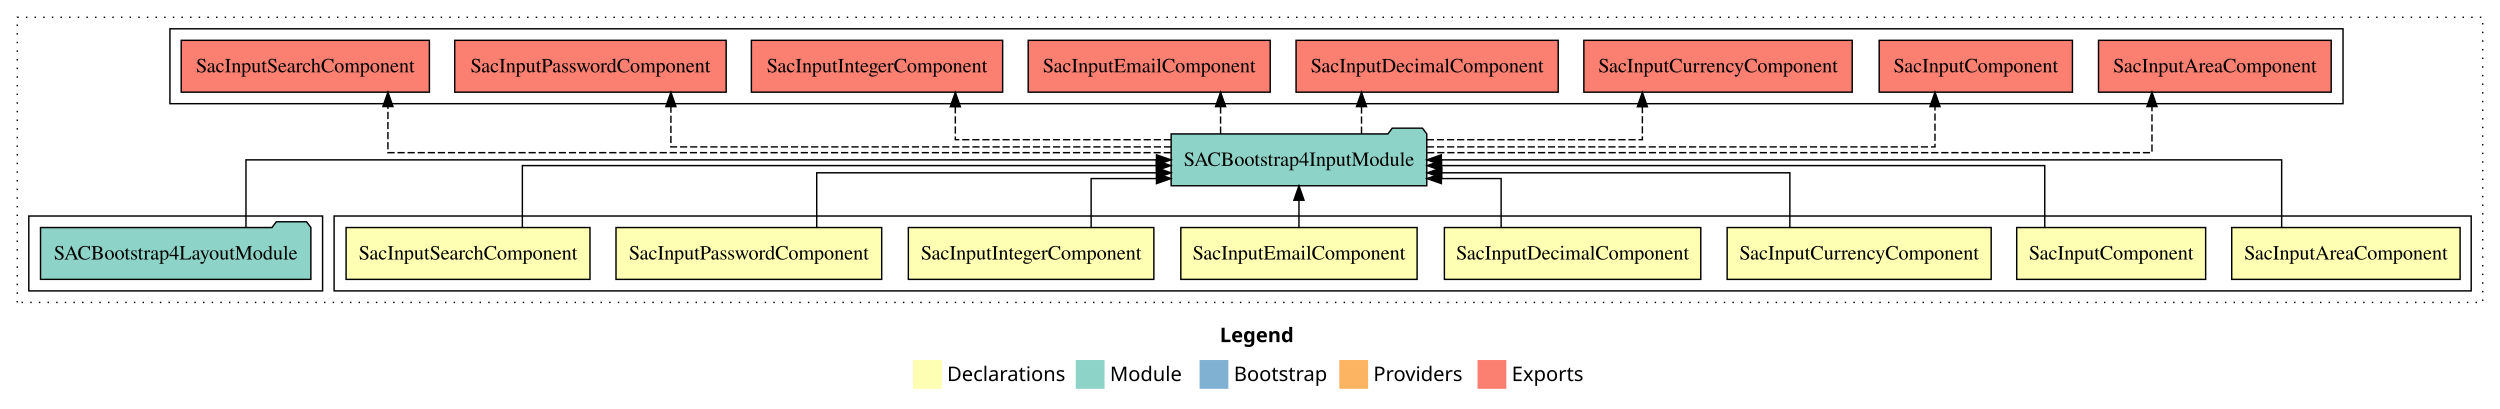
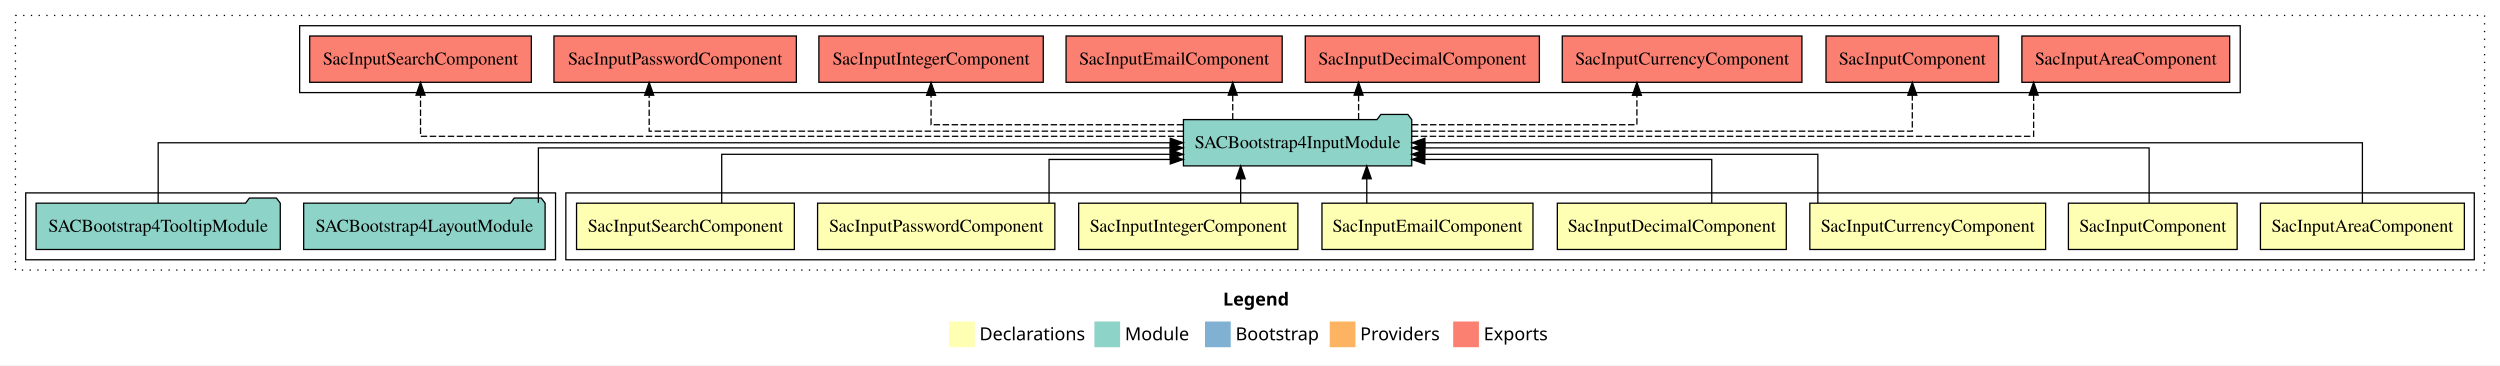
- <svg xmlns="http://www.w3.org/2000/svg" width="1736pt" height="284pt" viewBox="0.00 0.00 1736.00 284.00">
+ <svg xmlns="http://www.w3.org/2000/svg" width="1944pt" height="284pt" viewBox="0.00 0.00 1944.00 284.00">
  <g id="graph0" class="graph" transform="scale(1 1) rotate(0) translate(4 280)">
-     <polygon fill="white" stroke="transparent" points="-4,4 -4,-280 1732,-280 1732,4 -4,4" />
-     <text text-anchor="start" x="843.01" y="-42.4" font-family="Times-12" font-weight="bold" font-size="14.00">Legend</text>
-     <polygon fill="#ffffb3" stroke="transparent" points="630,-10 630,-30 650,-30 650,-10 630,-10" />
-     <text text-anchor="start" x="653.63" y="-15.4" font-family="Times-12" font-size="14.00">  Declarations</text>
-     <polygon fill="#8dd3c7" stroke="transparent" points="743,-10 743,-30 763,-30 763,-10 743,-10" />
-     <text text-anchor="start" x="766.73" y="-15.4" font-family="Times-12" font-size="14.00">  Module</text>
-     <polygon fill="#80b1d3" stroke="transparent" points="829,-10 829,-30 849,-30 849,-10 829,-10" />
-     <text text-anchor="start" x="852.78" y="-15.4" font-family="Times-12" font-size="14.00">  Bootstrap</text>
-     <polygon fill="#fdb462" stroke="transparent" points="926,-10 926,-30 946,-30 946,-10 926,-10" />
-     <text text-anchor="start" x="949.67" y="-15.4" font-family="Times-12" font-size="14.00">  Providers</text>
-     <polygon fill="#fb8072" stroke="transparent" points="1022,-10 1022,-30 1042,-30 1042,-10 1022,-10" />
-     <text text-anchor="start" x="1045.73" y="-15.4" font-family="Times-12" font-size="14.00">  Exports</text>
+     <polygon fill="white" stroke="transparent" points="-4,4 -4,-280 1940,-280 1940,4 -4,4" />
+     <text text-anchor="start" x="947.01" y="-42.4" font-family="Times-12" font-weight="bold" font-size="14.00">Legend</text>
+     <polygon fill="#ffffb3" stroke="transparent" points="734,-10 734,-30 754,-30 754,-10 734,-10" />
+     <text text-anchor="start" x="757.63" y="-15.4" font-family="Times-12" font-size="14.00">  Declarations</text>
+     <polygon fill="#8dd3c7" stroke="transparent" points="847,-10 847,-30 867,-30 867,-10 847,-10" />
+     <text text-anchor="start" x="870.73" y="-15.4" font-family="Times-12" font-size="14.00">  Module</text>
+     <polygon fill="#80b1d3" stroke="transparent" points="933,-10 933,-30 953,-30 953,-10 933,-10" />
+     <text text-anchor="start" x="956.78" y="-15.4" font-family="Times-12" font-size="14.00">  Bootstrap</text>
+     <polygon fill="#fdb462" stroke="transparent" points="1030,-10 1030,-30 1050,-30 1050,-10 1030,-10" />
+     <text text-anchor="start" x="1053.67" y="-15.4" font-family="Times-12" font-size="14.00">  Providers</text>
+     <polygon fill="#fb8072" stroke="transparent" points="1126,-10 1126,-30 1146,-30 1146,-10 1126,-10" />
+     <text text-anchor="start" x="1149.73" y="-15.4" font-family="Times-12" font-size="14.00">  Exports</text>
    <g id="clust1" class="cluster">
-       <polygon fill="none" stroke="black" stroke-dasharray="1,5" points="8,-70 8,-268 1720,-268 1720,-70 8,-70" />
+       <polygon fill="none" stroke="black" stroke-dasharray="1,5" points="8,-70 8,-268 1928,-268 1928,-70 8,-70" />
    </g>
    <g id="clust2" class="cluster">
-       <polygon fill="none" stroke="black" points="228,-78 228,-130 1712,-130 1712,-78 228,-78" />
+       <polygon fill="none" stroke="black" points="436,-78 436,-130 1920,-130 1920,-78 436,-78" />
+     </g>
+     <g id="clust12" class="cluster">
+       <polygon fill="none" stroke="black" points="229,-208 229,-260 1738,-260 1738,-208 229,-208" />
    </g>
    <g id="clust11" class="cluster">
-       <polygon fill="none" stroke="black" points="16,-78 16,-130 220,-130 220,-78 16,-78" />
-     </g>
-     <g id="clust12" class="cluster">
-       <polygon fill="none" stroke="black" points="114,-208 114,-260 1623,-260 1623,-208 114,-208" />
+       <polygon fill="none" stroke="black" points="16,-78 16,-130 428,-130 428,-78 16,-78" />
    </g>
    <g id="node1" class="node">
-       <polygon fill="#ffffb3" stroke="black" points="1704.29,-122 1545.71,-122 1545.71,-86 1704.29,-86 1704.29,-122" />
-       <text text-anchor="middle" x="1625" y="-99.8" font-family="Times,serif" font-size="14.00">SacInputAreaComponent</text>
+       <polygon fill="#ffffb3" stroke="black" points="1912.29,-122 1753.71,-122 1753.71,-86 1912.29,-86 1912.29,-122" />
+       <text text-anchor="middle" x="1833" y="-99.8" font-family="Times,serif" font-size="14.00">SacInputAreaComponent</text>
    </g>
    <g id="node9" class="node">
-       <polygon fill="#8dd3c7" stroke="black" points="986.76,-187 983.76,-191 962.76,-191 959.76,-187 809.24,-187 809.24,-151 986.76,-151 986.76,-187" />
-       <text text-anchor="middle" x="898" y="-164.8" font-family="Times,serif" font-size="14.00">SACBootstrap4InputModule</text>
+       <polygon fill="#8dd3c7" stroke="black" points="1093.76,-187 1090.76,-191 1069.76,-191 1066.76,-187 916.24,-187 916.24,-151 1093.76,-151 1093.76,-187" />
+       <text text-anchor="middle" x="1005" y="-164.8" font-family="Times,serif" font-size="14.00">SACBootstrap4InputModule</text>
    </g>
    <g id="edge1" class="edge">
-       <path fill="none" stroke="black" d="M1580.38,-122.11C1580.38,-141.34 1580.38,-169 1580.38,-169 1580.38,-169 996.86,-169 996.86,-169" />
-       <polygon fill="black" stroke="black" points="996.86,-165.5 986.86,-169 996.86,-172.5 996.86,-165.5" />
+       <path fill="none" stroke="black" d="M1833,-122.11C1833,-141.34 1833,-169 1833,-169 1833,-169 1104,-169 1104,-169" />
+       <polygon fill="black" stroke="black" points="1104,-165.5 1094,-169 1104,-172.5 1104,-165.5" />
    </g>
    <g id="node2" class="node">
-       <polygon fill="#ffffb3" stroke="black" points="1527.6,-122 1396.4,-122 1396.4,-86 1527.6,-86 1527.6,-122" />
-       <text text-anchor="middle" x="1462" y="-99.8" font-family="Times,serif" font-size="14.00">SacInputComponent</text>
+       <polygon fill="#ffffb3" stroke="black" points="1735.6,-122 1604.4,-122 1604.4,-86 1735.6,-86 1735.6,-122" />
+       <text text-anchor="middle" x="1670" y="-99.8" font-family="Times,serif" font-size="14.00">SacInputComponent</text>
    </g>
    <g id="edge2" class="edge">
-       <path fill="none" stroke="black" d="M1415.88,-122.3C1415.88,-140.27 1415.88,-165 1415.88,-165 1415.88,-165 997.03,-165 997.03,-165" />
-       <polygon fill="black" stroke="black" points="997.03,-161.5 987.03,-165 997.03,-168.5 997.03,-161.5" />
+       <path fill="none" stroke="black" d="M1667.17,-122.3C1667.17,-140.27 1667.17,-165 1667.17,-165 1667.17,-165 1103.96,-165 1103.96,-165" />
+       <polygon fill="black" stroke="black" points="1103.96,-161.5 1093.96,-165 1103.96,-168.5 1103.96,-161.5" />
    </g>
    <g id="node3" class="node">
-       <polygon fill="#ffffb3" stroke="black" points="1378.68,-122 1195.32,-122 1195.32,-86 1378.68,-86 1378.68,-122" />
-       <text text-anchor="middle" x="1287" y="-99.8" font-family="Times,serif" font-size="14.00">SacInputCurrencyComponent</text>
+       <polygon fill="#ffffb3" stroke="black" points="1586.68,-122 1403.32,-122 1403.32,-86 1586.68,-86 1586.68,-122" />
+       <text text-anchor="middle" x="1495" y="-99.8" font-family="Times,serif" font-size="14.00">SacInputCurrencyComponent</text>
    </g>
    <g id="edge3" class="edge">
-       <path fill="none" stroke="black" d="M1238.88,-122.03C1238.88,-138.4 1238.88,-160 1238.88,-160 1238.88,-160 997.12,-160 997.12,-160" />
-       <polygon fill="black" stroke="black" points="997.12,-156.5 987.12,-160 997.12,-163.5 997.12,-156.5" />
+       <path fill="none" stroke="black" d="M1409.56,-122.03C1409.56,-138.4 1409.56,-160 1409.56,-160 1409.56,-160 1103.78,-160 1103.78,-160" />
+       <polygon fill="black" stroke="black" points="1103.78,-156.5 1093.78,-160 1103.78,-163.5 1103.78,-156.5" />
    </g>
    <g id="node4" class="node">
-       <polygon fill="#ffffb3" stroke="black" points="1177.02,-122 998.98,-122 998.98,-86 1177.02,-86 1177.02,-122" />
-       <text text-anchor="middle" x="1088" y="-99.8" font-family="Times,serif" font-size="14.00">SacInputDecimalComponent</text>
+       <polygon fill="#ffffb3" stroke="black" points="1385.02,-122 1206.98,-122 1206.98,-86 1385.02,-86 1385.02,-122" />
+       <text text-anchor="middle" x="1296" y="-99.8" font-family="Times,serif" font-size="14.00">SacInputDecimalComponent</text>
    </g>
    <g id="edge4" class="edge">
-       <path fill="none" stroke="black" d="M1038.38,-122.19C1038.38,-137.18 1038.38,-156 1038.38,-156 1038.38,-156 996.9,-156 996.9,-156" />
-       <polygon fill="black" stroke="black" points="996.9,-152.5 986.9,-156 996.9,-159.5 996.9,-152.5" />
+       <path fill="none" stroke="black" d="M1327.06,-122.19C1327.06,-137.18 1327.06,-156 1327.06,-156 1327.06,-156 1103.86,-156 1103.86,-156" />
+       <polygon fill="black" stroke="black" points="1103.86,-152.5 1093.86,-156 1103.86,-159.5 1103.86,-152.5" />
    </g>
    <g id="node5" class="node">
-       <polygon fill="#ffffb3" stroke="black" points="980.04,-122 815.96,-122 815.96,-86 980.04,-86 980.04,-122" />
-       <text text-anchor="middle" x="898" y="-99.8" font-family="Times,serif" font-size="14.00">SacInputEmailComponent</text>
+       <polygon fill="#ffffb3" stroke="black" points="1188.04,-122 1023.96,-122 1023.96,-86 1188.04,-86 1188.04,-122" />
+       <text text-anchor="middle" x="1106" y="-99.8" font-family="Times,serif" font-size="14.00">SacInputEmailComponent</text>
    </g>
    <g id="edge5" class="edge">
-       <path fill="none" stroke="black" d="M898,-122.11C898,-122.11 898,-140.99 898,-140.99" />
-       <polygon fill="black" stroke="black" points="894.5,-140.99 898,-150.99 901.5,-140.99 894.5,-140.99" />
+       <path fill="none" stroke="black" d="M1058.81,-122.11C1058.81,-122.11 1058.81,-140.99 1058.81,-140.99" />
+       <polygon fill="black" stroke="black" points="1055.31,-140.99 1058.81,-150.99 1062.31,-140.99 1055.31,-140.99" />
    </g>
    <g id="node6" class="node">
-       <polygon fill="#ffffb3" stroke="black" points="797.24,-122 626.76,-122 626.76,-86 797.24,-86 797.24,-122" />
-       <text text-anchor="middle" x="712" y="-99.8" font-family="Times,serif" font-size="14.00">SacInputIntegerComponent</text>
+       <polygon fill="#ffffb3" stroke="black" points="1005.24,-122 834.76,-122 834.76,-86 1005.24,-86 1005.24,-122" />
+       <text text-anchor="middle" x="920" y="-99.8" font-family="Times,serif" font-size="14.00">SacInputIntegerComponent</text>
    </g>
    <g id="edge6" class="edge">
-       <path fill="none" stroke="black" d="M753.68,-122.19C753.68,-137.18 753.68,-156 753.68,-156 753.68,-156 799.06,-156 799.06,-156" />
-       <polygon fill="black" stroke="black" points="799.06,-159.5 809.06,-156 799.06,-152.5 799.06,-159.5" />
+       <path fill="none" stroke="black" d="M960.74,-122.11C960.74,-122.11 960.74,-140.99 960.74,-140.99" />
+       <polygon fill="black" stroke="black" points="957.24,-140.99 960.74,-150.99 964.24,-140.99 957.24,-140.99" />
    </g>
    <g id="node7" class="node">
-       <polygon fill="#ffffb3" stroke="black" points="608.25,-122 423.75,-122 423.75,-86 608.25,-86 608.25,-122" />
-       <text text-anchor="middle" x="516" y="-99.8" font-family="Times,serif" font-size="14.00">SacInputPasswordComponent</text>
+       <polygon fill="#ffffb3" stroke="black" points="816.25,-122 631.75,-122 631.75,-86 816.25,-86 816.25,-122" />
+       <text text-anchor="middle" x="724" y="-99.8" font-family="Times,serif" font-size="14.00">SacInputPasswordComponent</text>
    </g>
    <g id="edge7" class="edge">
-       <path fill="none" stroke="black" d="M563.13,-122.03C563.13,-138.4 563.13,-160 563.13,-160 563.13,-160 799.14,-160 799.14,-160" />
-       <polygon fill="black" stroke="black" points="799.14,-163.5 809.14,-160 799.14,-156.5 799.14,-163.5" />
+       <path fill="none" stroke="black" d="M811.75,-122.19C811.75,-137.18 811.75,-156 811.75,-156 811.75,-156 906.01,-156 906.01,-156" />
+       <polygon fill="black" stroke="black" points="906.01,-159.5 916.01,-156 906.01,-152.5 906.01,-159.5" />
    </g>
    <g id="node8" class="node">
-       <polygon fill="#ffffb3" stroke="black" points="405.68,-122 236.32,-122 236.32,-86 405.68,-86 405.68,-122" />
-       <text text-anchor="middle" x="321" y="-99.8" font-family="Times,serif" font-size="14.00">SacInputSearchComponent</text>
+       <polygon fill="#ffffb3" stroke="black" points="613.68,-122 444.32,-122 444.32,-86 613.68,-86 613.68,-122" />
+       <text text-anchor="middle" x="529" y="-99.8" font-family="Times,serif" font-size="14.00">SacInputSearchComponent</text>
    </g>
    <g id="edge8" class="edge">
-       <path fill="none" stroke="black" d="M358.73,-122.3C358.73,-140.27 358.73,-165 358.73,-165 358.73,-165 798.95,-165 798.95,-165" />
-       <polygon fill="black" stroke="black" points="798.95,-168.5 808.95,-165 798.95,-161.5 798.95,-168.5" />
+       <path fill="none" stroke="black" d="M557.2,-122.03C557.2,-138.4 557.2,-160 557.2,-160 557.2,-160 905.99,-160 905.99,-160" />
+       <polygon fill="black" stroke="black" points="905.99,-163.5 915.99,-160 905.99,-156.5 905.99,-163.5" />
+     </g>
+     <g id="node12" class="node">
+       <polygon fill="#fb8072" stroke="black" points="1729.79,-252 1568.21,-252 1568.21,-216 1729.79,-216 1729.79,-252" />
+       <text text-anchor="middle" x="1649" y="-229.8" font-family="Times,serif" font-size="14.00">SacInputAreaComponent </text>
+     </g>
+     <g id="edge11" class="edge">
+       <path fill="none" stroke="black" stroke-dasharray="5,2" d="M1093.8,-174C1254.56,-174 1577.35,-174 1577.35,-174 1577.35,-174 1577.35,-206 1577.35,-206" />
+       <polygon fill="black" stroke="black" points="1573.85,-206 1577.35,-216 1580.85,-206 1573.85,-206" />
+     </g>
+     <g id="node13" class="node">
+       <polygon fill="#fb8072" stroke="black" points="1550.1,-252 1415.9,-252 1415.9,-216 1550.1,-216 1550.1,-252" />
+       <text text-anchor="middle" x="1483" y="-229.8" font-family="Times,serif" font-size="14.00">SacInputComponent </text>
+     </g>
+     <g id="edge12" class="edge">
+       <path fill="none" stroke="black" stroke-dasharray="5,2" d="M1093.79,-178C1232.02,-178 1483,-178 1483,-178 1483,-178 1483,-205.97 1483,-205.97" />
+       <polygon fill="black" stroke="black" points="1479.5,-205.97 1483,-215.97 1486.5,-205.97 1479.5,-205.97" />
+     </g>
+     <g id="node14" class="node">
+       <polygon fill="#fb8072" stroke="black" points="1397.18,-252 1210.82,-252 1210.82,-216 1397.18,-216 1397.18,-252" />
+       <text text-anchor="middle" x="1304" y="-229.8" font-family="Times,serif" font-size="14.00">SacInputCurrencyComponent </text>
+     </g>
+     <g id="edge13" class="edge">
+       <path fill="none" stroke="black" stroke-dasharray="5,2" d="M1093.96,-183C1170.56,-183 1268.86,-183 1268.86,-183 1268.86,-183 1268.86,-205.88 1268.86,-205.88" />
+       <polygon fill="black" stroke="black" points="1265.36,-205.88 1268.86,-215.88 1272.36,-205.88 1265.36,-205.88" />
+     </g>
+     <g id="node15" class="node">
+       <polygon fill="#fb8072" stroke="black" points="1193.02,-252 1010.98,-252 1010.98,-216 1193.02,-216 1193.02,-252" />
+       <text text-anchor="middle" x="1102" y="-229.8" font-family="Times,serif" font-size="14.00">SacInputDecimalComponent </text>
+     </g>
+     <g id="edge14" class="edge">
+       <path fill="none" stroke="black" stroke-dasharray="5,2" d="M1052.44,-187.11C1052.44,-187.11 1052.44,-205.99 1052.44,-205.99" />
+       <polygon fill="black" stroke="black" points="1048.94,-205.99 1052.44,-215.99 1055.94,-205.99 1048.94,-205.99" />
+     </g>
+     <g id="node16" class="node">
+       <polygon fill="#fb8072" stroke="black" points="993.03,-252 824.97,-252 824.97,-216 993.03,-216 993.03,-252" />
+       <text text-anchor="middle" x="909" y="-229.8" font-family="Times,serif" font-size="14.00">SacInputEmailComponent </text>
+     </g>
+     <g id="edge15" class="edge">
+       <path fill="none" stroke="black" stroke-dasharray="5,2" d="M954.57,-187.11C954.57,-187.11 954.57,-205.99 954.57,-205.99" />
+       <polygon fill="black" stroke="black" points="951.07,-205.99 954.57,-215.99 958.07,-205.99 951.07,-205.99" />
+     </g>
+     <g id="node17" class="node">
+       <polygon fill="#fb8072" stroke="black" points="807.24,-252 632.76,-252 632.76,-216 807.24,-216 807.24,-252" />
+       <text text-anchor="middle" x="720" y="-229.8" font-family="Times,serif" font-size="14.00">SacInputIntegerComponent </text>
+     </g>
+     <g id="edge16" class="edge">
+       <path fill="none" stroke="black" stroke-dasharray="5,2" d="M916,-183C832.37,-183 720,-183 720,-183 720,-183 720,-205.88 720,-205.88" />
+       <polygon fill="black" stroke="black" points="716.5,-205.88 720,-215.88 723.5,-205.88 716.5,-205.88" />
+     </g>
+     <g id="node18" class="node">
+       <polygon fill="#fb8072" stroke="black" points="615.25,-252 426.75,-252 426.75,-216 615.25,-216 615.25,-252" />
+       <text text-anchor="middle" x="521" y="-229.8" font-family="Times,serif" font-size="14.00">SacInputPasswordComponent </text>
+     </g>
+     <g id="edge17" class="edge">
+       <path fill="none" stroke="black" stroke-dasharray="5,2" d="M916.02,-178C771.28,-178 500.8,-178 500.8,-178 500.8,-178 500.8,-205.97 500.8,-205.97" />
+       <polygon fill="black" stroke="black" points="497.3,-205.97 500.8,-215.97 504.3,-205.97 497.3,-205.97" />
+     </g>
+     <g id="node19" class="node">
+       <polygon fill="#fb8072" stroke="black" points="409.18,-252 236.82,-252 236.82,-216 409.18,-216 409.18,-252" />
+       <text text-anchor="middle" x="323" y="-229.8" font-family="Times,serif" font-size="14.00">SacInputSearchComponent </text>
+     </g>
+     <g id="edge18" class="edge">
+       <path fill="none" stroke="black" stroke-dasharray="5,2" d="M916.19,-174C731.49,-174 323,-174 323,-174 323,-174 323,-206 323,-206" />
+       <polygon fill="black" stroke="black" points="319.5,-206 323,-216 326.5,-206 319.5,-206" />
+     </g>
+     <g id="node10" class="node">
+       <polygon fill="#8dd3c7" stroke="black" points="419.87,-122 416.87,-126 395.87,-126 392.87,-122 232.13,-122 232.13,-86 419.87,-86 419.87,-122" />
+       <text text-anchor="middle" x="326" y="-99.8" font-family="Times,serif" font-size="14.00">SACBootstrap4LayoutModule</text>
+     </g>
+     <g id="edge9" class="edge">
+       <path fill="none" stroke="black" d="M414.64,-122.3C414.64,-140.27 414.64,-165 414.64,-165 414.64,-165 905.98,-165 905.98,-165" />
+       <polygon fill="black" stroke="black" points="905.98,-168.5 915.98,-165 905.98,-161.5 905.98,-168.5" />
    </g>
    <g id="node11" class="node">
-       <polygon fill="#fb8072" stroke="black" points="1614.79,-252 1453.21,-252 1453.21,-216 1614.79,-216 1614.79,-252" />
-       <text text-anchor="middle" x="1534" y="-229.8" font-family="Times,serif" font-size="14.00">SacInputAreaComponent </text>
+       <polygon fill="#8dd3c7" stroke="black" points="213.94,-122 210.94,-126 189.94,-126 186.94,-122 24.06,-122 24.06,-86 213.94,-86 213.94,-122" />
+       <text text-anchor="middle" x="119" y="-99.8" font-family="Times,serif" font-size="14.00">SACBootstrap4TooltipModule</text>
    </g>
    <g id="edge10" class="edge">
-       <path fill="none" stroke="black" stroke-dasharray="5,2" d="M987,-174C1152.35,-174 1490.33,-174 1490.33,-174 1490.33,-174 1490.33,-206 1490.33,-206" />
-       <polygon fill="black" stroke="black" points="1486.83,-206 1490.33,-216 1493.83,-206 1486.83,-206" />
-     </g>
-     <g id="node12" class="node">
-       <polygon fill="#fb8072" stroke="black" points="1435.1,-252 1300.9,-252 1300.9,-216 1435.1,-216 1435.1,-252" />
-       <text text-anchor="middle" x="1368" y="-229.8" font-family="Times,serif" font-size="14.00">SacInputComponent </text>
-     </g>
-     <g id="edge11" class="edge">
-       <path fill="none" stroke="black" stroke-dasharray="5,2" d="M986.84,-178C1115.81,-178 1339.65,-178 1339.65,-178 1339.65,-178 1339.65,-205.97 1339.65,-205.97" />
-       <polygon fill="black" stroke="black" points="1336.15,-205.97 1339.65,-215.97 1343.15,-205.97 1336.15,-205.97" />
-     </g>
-     <g id="node13" class="node">
-       <polygon fill="#fb8072" stroke="black" points="1282.18,-252 1095.82,-252 1095.82,-216 1282.18,-216 1282.18,-252" />
-       <text text-anchor="middle" x="1189" y="-229.8" font-family="Times,serif" font-size="14.00">SacInputCurrencyComponent </text>
-     </g>
-     <g id="edge12" class="edge">
-       <path fill="none" stroke="black" stroke-dasharray="5,2" d="M986.79,-183C1054.59,-183 1136.46,-183 1136.46,-183 1136.46,-183 1136.46,-205.88 1136.46,-205.88" />
-       <polygon fill="black" stroke="black" points="1132.96,-205.88 1136.46,-215.88 1139.96,-205.88 1132.96,-205.88" />
-     </g>
-     <g id="node14" class="node">
-       <polygon fill="#fb8072" stroke="black" points="1078.02,-252 895.98,-252 895.98,-216 1078.02,-216 1078.02,-252" />
-       <text text-anchor="middle" x="987" y="-229.8" font-family="Times,serif" font-size="14.00">SacInputDecimalComponent </text>
-     </g>
-     <g id="edge13" class="edge">
-       <path fill="none" stroke="black" stroke-dasharray="5,2" d="M941.44,-187.11C941.44,-187.11 941.44,-205.99 941.44,-205.99" />
-       <polygon fill="black" stroke="black" points="937.94,-205.99 941.44,-215.99 944.94,-205.99 937.94,-205.99" />
-     </g>
-     <g id="node15" class="node">
-       <polygon fill="#fb8072" stroke="black" points="878.03,-252 709.97,-252 709.97,-216 878.03,-216 878.03,-252" />
-       <text text-anchor="middle" x="794" y="-229.8" font-family="Times,serif" font-size="14.00">SacInputEmailComponent </text>
-     </g>
-     <g id="edge14" class="edge">
-       <path fill="none" stroke="black" stroke-dasharray="5,2" d="M843.57,-187.11C843.57,-187.11 843.57,-205.99 843.57,-205.99" />
-       <polygon fill="black" stroke="black" points="840.07,-205.99 843.57,-215.99 847.07,-205.99 840.07,-205.99" />
-     </g>
-     <g id="node16" class="node">
-       <polygon fill="#fb8072" stroke="black" points="692.24,-252 517.76,-252 517.76,-216 692.24,-216 692.24,-252" />
-       <text text-anchor="middle" x="605" y="-229.8" font-family="Times,serif" font-size="14.00">SacInputIntegerComponent </text>
-     </g>
-     <g id="edge15" class="edge">
-       <path fill="none" stroke="black" stroke-dasharray="5,2" d="M809.14,-183C741.3,-183 659.38,-183 659.38,-183 659.38,-183 659.38,-205.88 659.38,-205.88" />
-       <polygon fill="black" stroke="black" points="655.88,-205.88 659.38,-215.88 662.88,-205.88 655.88,-205.88" />
-     </g>
-     <g id="node17" class="node">
-       <polygon fill="#fb8072" stroke="black" points="500.25,-252 311.75,-252 311.75,-216 500.25,-216 500.25,-252" />
-       <text text-anchor="middle" x="406" y="-229.8" font-family="Times,serif" font-size="14.00">SacInputPasswordComponent </text>
-     </g>
-     <g id="edge16" class="edge">
-       <path fill="none" stroke="black" stroke-dasharray="5,2" d="M809.22,-178C681.7,-178 461.88,-178 461.88,-178 461.88,-178 461.88,-205.97 461.88,-205.97" />
-       <polygon fill="black" stroke="black" points="458.38,-205.97 461.88,-215.97 465.38,-205.97 458.38,-205.97" />
-     </g>
-     <g id="node18" class="node">
-       <polygon fill="#fb8072" stroke="black" points="294.18,-252 121.82,-252 121.82,-216 294.18,-216 294.18,-252" />
-       <text text-anchor="middle" x="208" y="-229.8" font-family="Times,serif" font-size="14.00">SacInputSearchComponent </text>
-     </g>
-     <g id="edge17" class="edge">
-       <path fill="none" stroke="black" stroke-dasharray="5,2" d="M809.04,-174C634.79,-174 265.38,-174 265.38,-174 265.38,-174 265.38,-206 265.38,-206" />
-       <polygon fill="black" stroke="black" points="261.88,-206 265.38,-216 268.88,-206 261.88,-206" />
-     </g>
-     <g id="node10" class="node">
-       <polygon fill="#8dd3c7" stroke="black" points="211.87,-122 208.87,-126 187.87,-126 184.87,-122 24.13,-122 24.13,-86 211.87,-86 211.87,-122" />
-       <text text-anchor="middle" x="118" y="-99.8" font-family="Times,serif" font-size="14.00">SACBootstrap4LayoutModule</text>
-     </g>
-     <g id="edge9" class="edge">
-       <path fill="none" stroke="black" d="M166.8,-122.11C166.8,-141.34 166.8,-169 166.8,-169 166.8,-169 799.07,-169 799.07,-169" />
-       <polygon fill="black" stroke="black" points="799.07,-172.5 809.07,-169 799.07,-165.5 799.07,-172.5" />
+       <path fill="none" stroke="black" d="M119,-122.11C119,-141.34 119,-169 119,-169 119,-169 905.99,-169 905.99,-169" />
+       <polygon fill="black" stroke="black" points="905.99,-172.5 915.99,-169 905.99,-165.5 905.99,-172.5" />
    </g>
  </g>
</svg>
